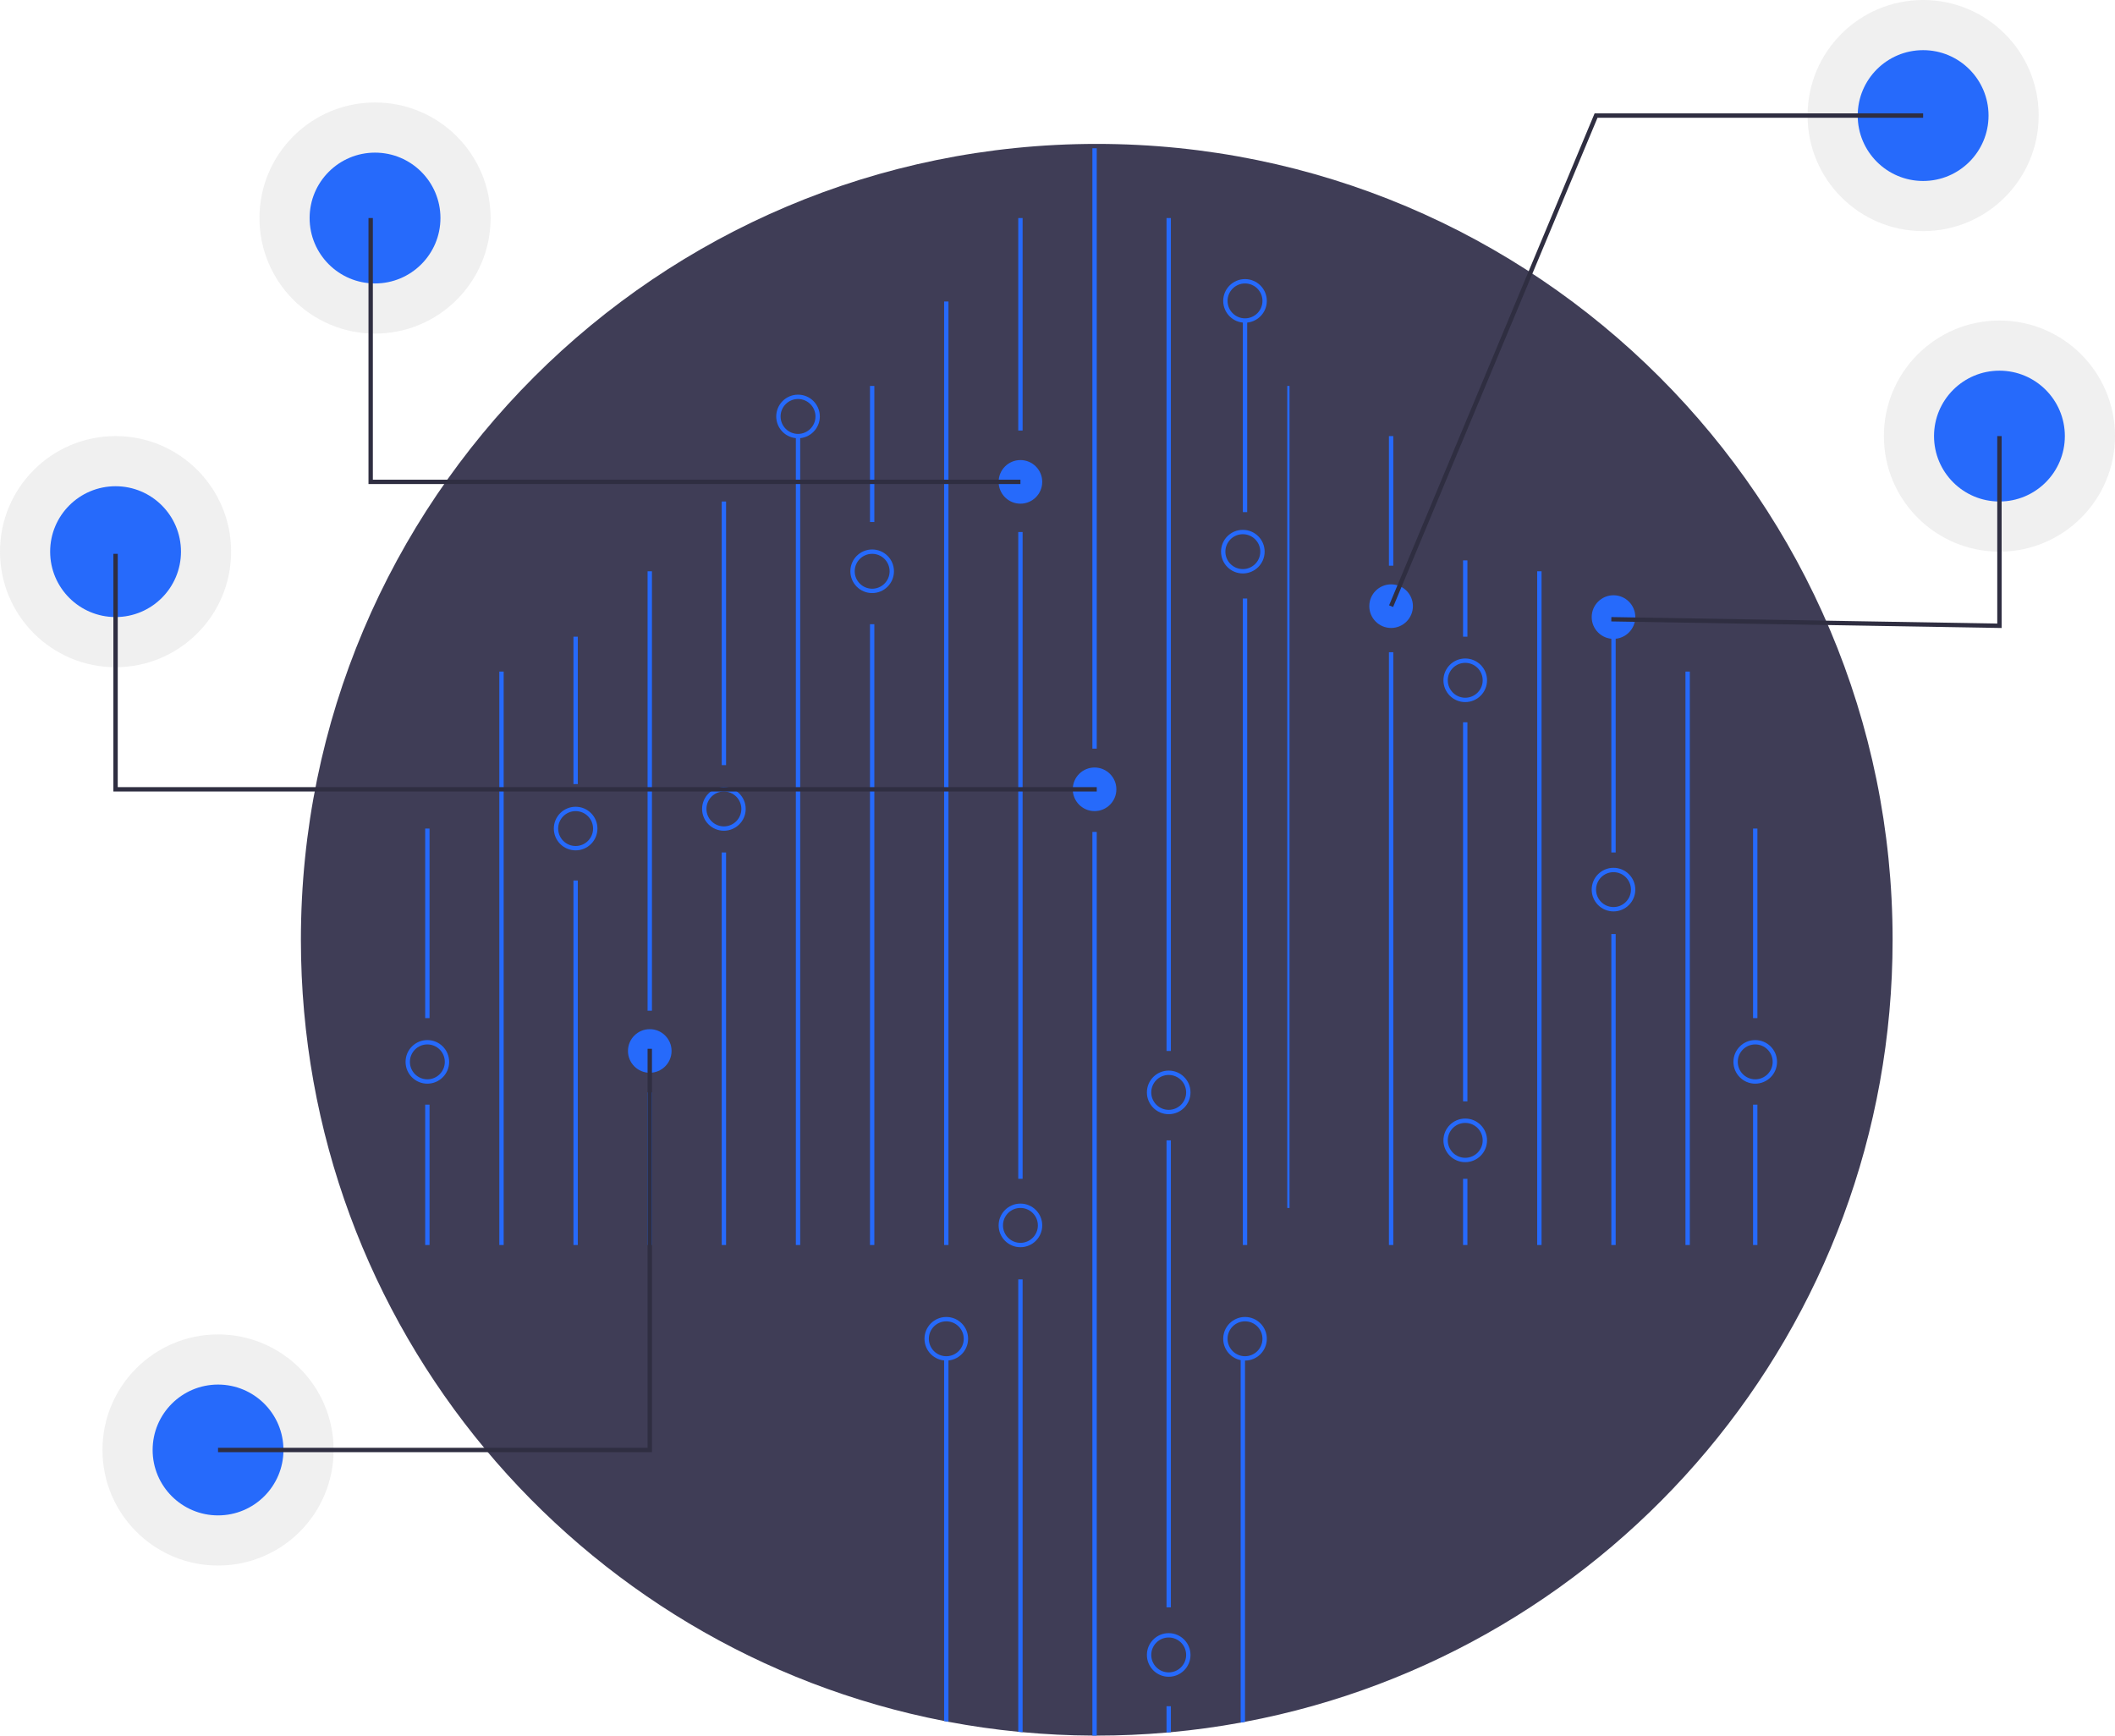
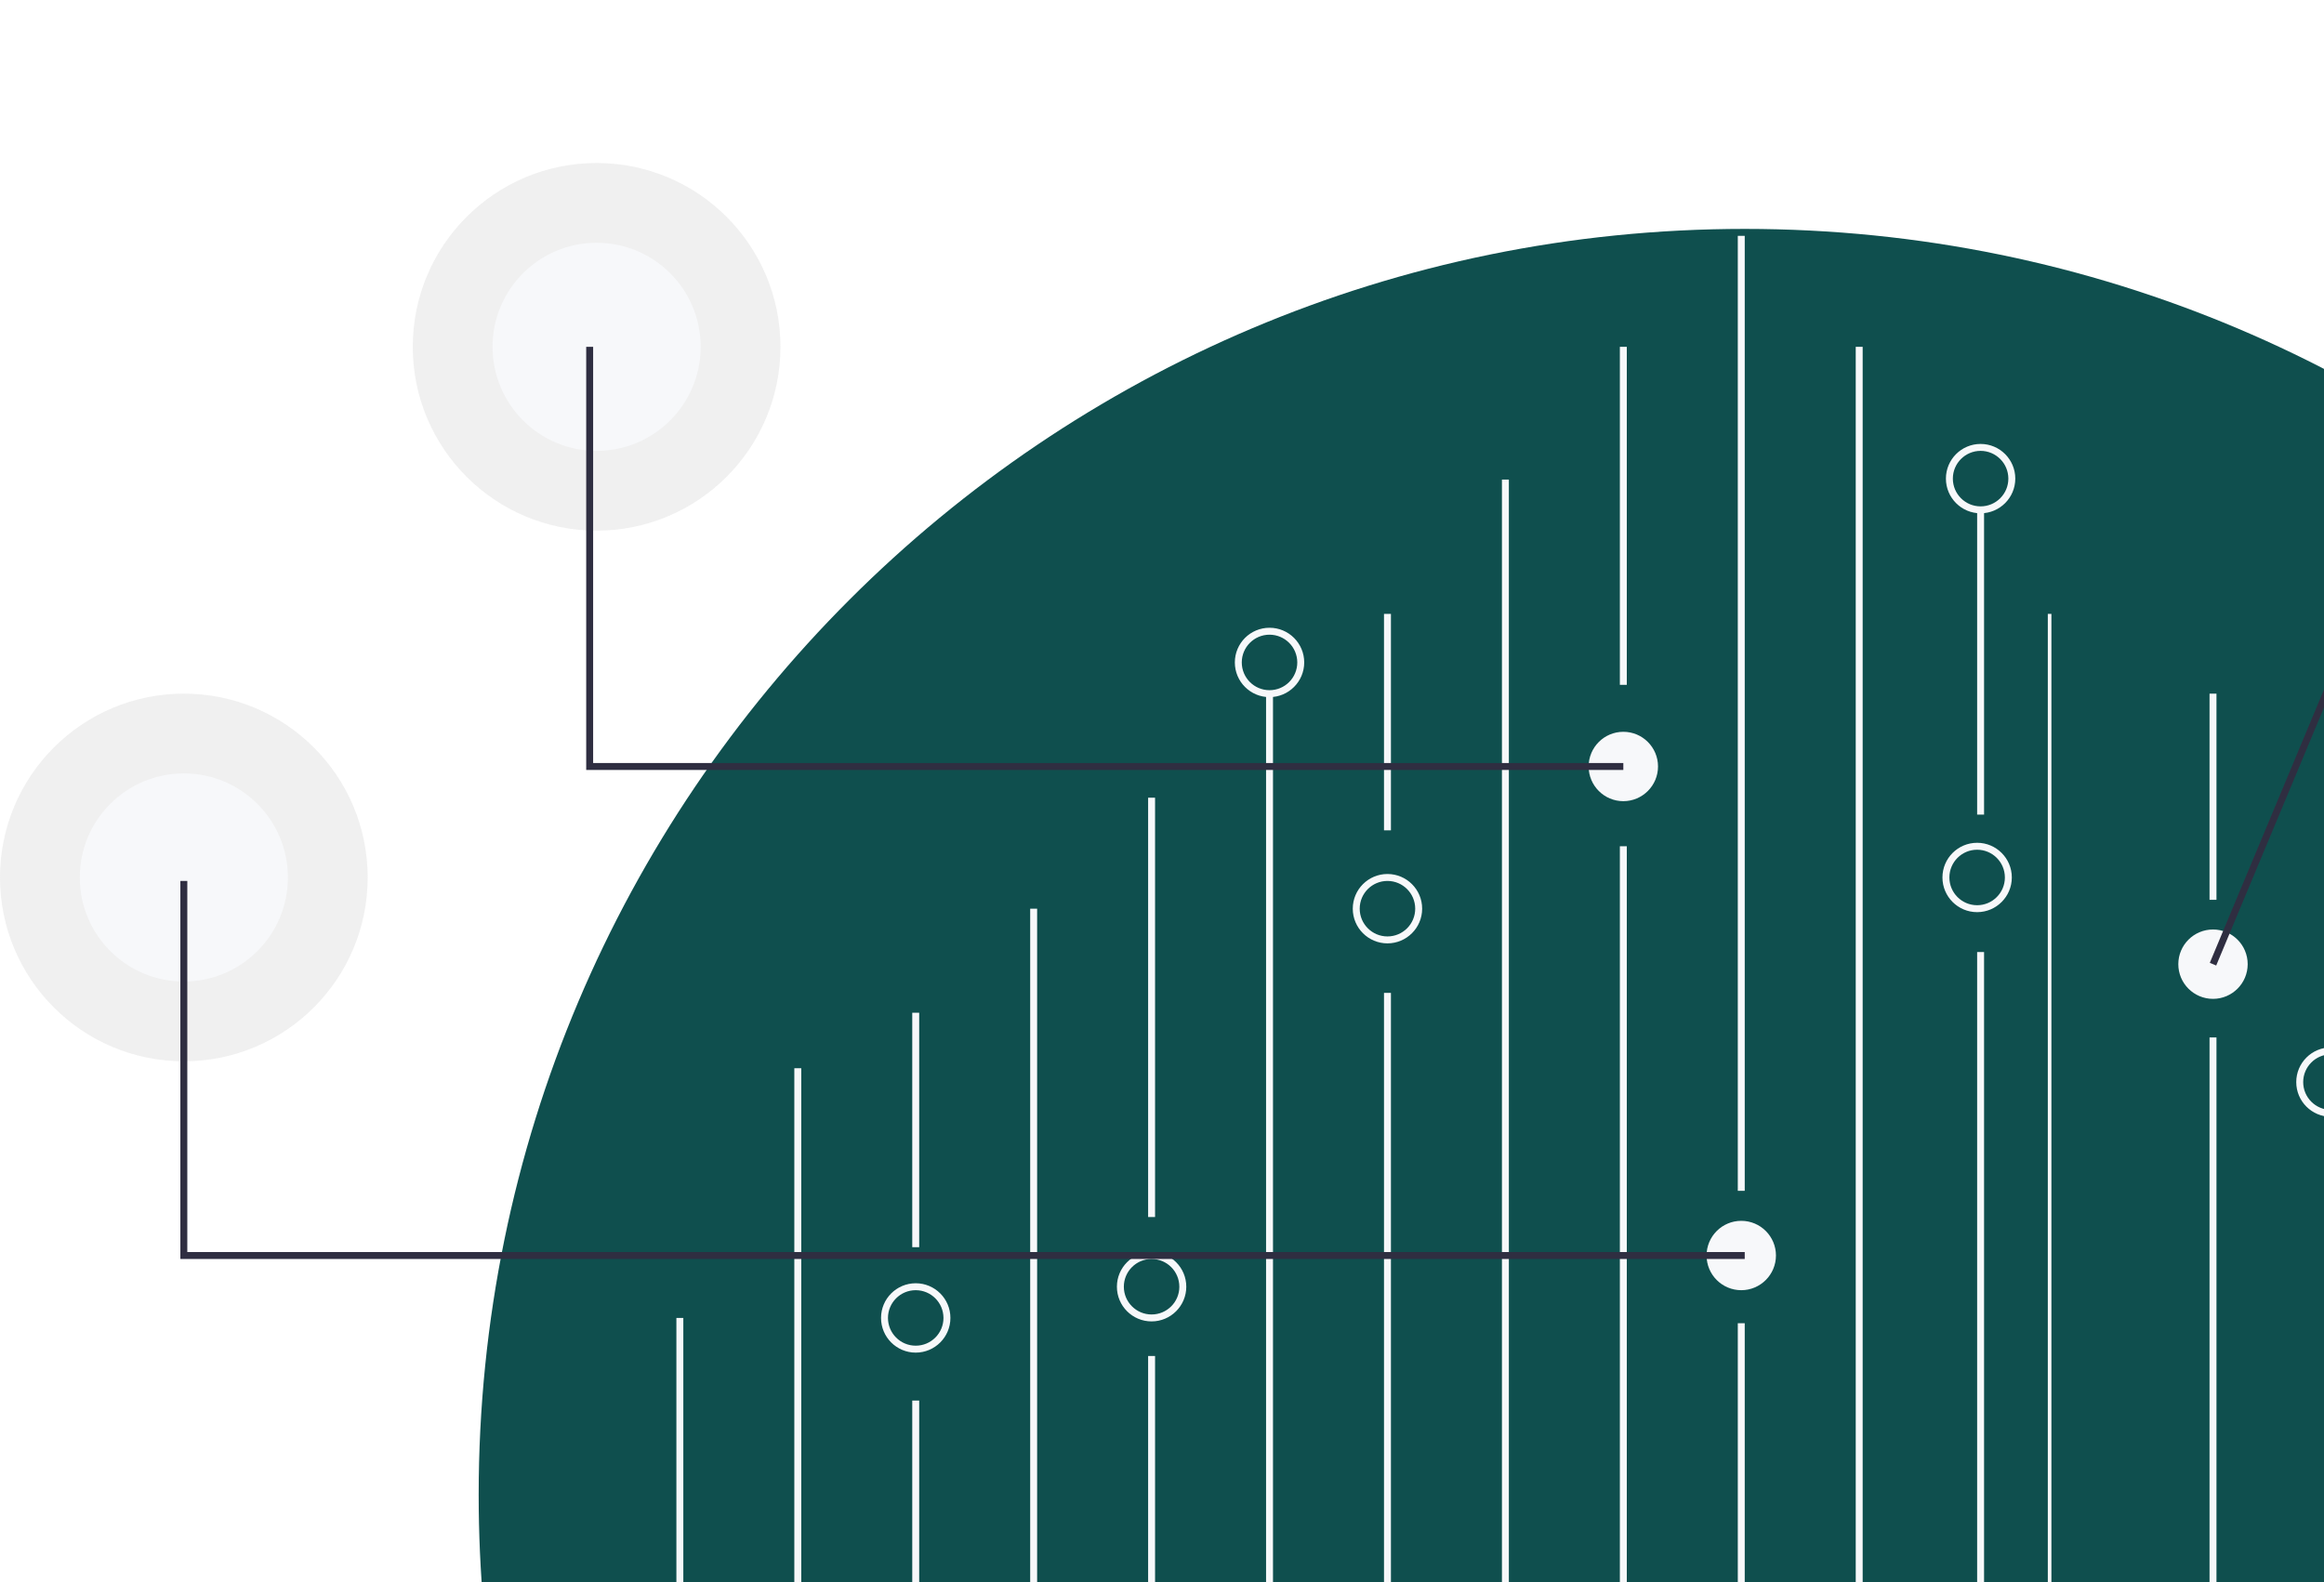
- <svg xmlns="http://www.w3.org/2000/svg" id="f4673761-b724-4a95-a095-d2125482816e" data-name="Layer 1" width="970" height="796" viewBox="0 0 970 796">
+ <svg xmlns="http://www.w3.org/2000/svg" id="f4673761-b724-4a95-a095-d2125482816e" data-name="Layer 1" width="670" height="456" viewBox="0 0 670 456">
  <circle cx="917" cy="200" r="53" fill="#ccc" opacity="0.3" />
-   <circle cx="917" cy="200" r="30" fill="#266afb" />
+   <circle cx="917" cy="200" r="30" fill="#F7F8FA" />
  <circle cx="882" cy="53" r="53" fill="#ccc" opacity="0.3" />
-   <circle cx="882" cy="53" r="30" fill="#266afb" />
+   <circle cx="882" cy="53" r="30" fill="#F7F8FA" />
  <circle cx="53" cy="253" r="53" fill="#ccc" opacity="0.3" />
-   <circle cx="53" cy="253" r="30" fill="#266afb" />
+   <circle cx="53" cy="253" r="30" fill="#F7F8FA" />
  <circle cx="100" cy="665" r="53" fill="#ccc" opacity="0.3" />
-   <circle cx="100" cy="665" r="30" fill="#266afb" />
+   <circle cx="100" cy="665" r="30" fill="#F7F8FA" />
  <circle cx="172" cy="100" r="53" fill="#ccc" opacity="0.3" />
-   <circle cx="172" cy="100" r="30" fill="#266afb" />
-   <path d="M983,483c0,178.34-127.91,326.81-297,358.67-.66.13-1.33.25-2,.37q-15.765,2.895-32,4.39c-.67.07-1.33.13-2,.18q-15.81,1.38-32,1.39c-.67,0-1.33,0-2-.01q-16.17-.075-32-1.56c-.67-.05-1.33-.12-2-.19q-16.215-1.575-32-4.57c-.67-.12-1.34-.25-2-.38C379.9,808.64,253,660.64,253,483c0-201.58,163.42-365,365-365S983,281.42,983,483Z" transform="translate(-115 -52)" fill="#3f3d56" />
-   <rect x="570" y="274.5" width="2" height="296.5" fill="#266afb" />
-   <rect x="570" y="147.402" width="2" height="87.472" fill="#266afb" />
-   <rect x="433" y="138.275" width="2" height="432.725" fill="#266afb" />
-   <rect x="467" y="100" width="2" height="97.457" fill="#266afb" />
-   <rect x="467" y="244" width="2" height="296.638" fill="#266afb" />
-   <path d="M584,638.75V846.43c-.67-.05-1.33-.12-2-.19V638.75Z" transform="translate(-115 -52)" fill="#266afb" />
-   <rect x="501" y="68" width="2" height="275.347" fill="#266afb" />
-   <path d="M618,433.52V848c-.67,0-1.33,0-2-.01V433.52Z" transform="translate(-115 -52)" fill="#266afb" />
-   <rect x="535" y="100" width="2" height="382" fill="#266afb" />
-   <rect x="535" y="523" width="2" height="214.173" fill="#266afb" />
-   <path d="M652,834.53v11.9c-.67.07-1.33.13-2,.18V834.53Z" transform="translate(-115 -52)" fill="#266afb" />
-   <path d="M686,675V841.67c-.66.13-1.33.25-2,.37V675Z" transform="translate(-115 -52)" fill="#266afb" />
-   <path d="M550,675V841.67c-.67-.12-1.34-.25-2-.38V675Z" transform="translate(-115 -52)" fill="#266afb" />
-   <rect x="399" y="177" width="2" height="62.41" fill="#266afb" />
-   <rect x="399" y="286.275" width="2" height="284.725" fill="#266afb" />
-   <rect x="365" y="200" width="2" height="371" fill="#266afb" />
-   <rect x="331" y="230" width="2" height="120.905" fill="#266afb" />
-   <rect x="331" y="390.968" width="2" height="180.032" fill="#266afb" />
-   <rect x="297" y="262" width="2" height="201.536" fill="#266afb" />
-   <rect x="297" y="501" width="2" height="70" fill="#266afb" />
-   <rect x="263" y="292" width="2" height="67.599" fill="#266afb" />
-   <rect x="263" y="403.819" width="2" height="167.181" fill="#266afb" />
-   <rect x="229" y="308" width="2" height="263" fill="#266afb" />
-   <rect x="195" y="380" width="2" height="86.937" fill="#266afb" />
-   <rect x="195" y="506.622" width="2" height="64.378" fill="#266afb" />
-   <rect x="590.375" y="177" width="1.037" height="377" fill="#266afb" />
-   <rect x="637" y="200" width="2" height="59.441" fill="#266afb" />
-   <rect x="637" y="299.126" width="2" height="271.874" fill="#266afb" />
-   <rect x="671" y="257" width="2" height="35" fill="#266afb" />
-   <rect x="671" y="331.252" width="2" height="173.858" fill="#266afb" />
-   <rect x="671" y="540.638" width="2" height="30.362" fill="#266afb" />
-   <rect x="705" y="262" width="2" height="309" fill="#266afb" />
-   <rect x="739" y="292" width="2" height="98.968" fill="#266afb" />
-   <rect x="739" y="428.386" width="2" height="142.614" fill="#266afb" />
-   <rect x="773" y="308" width="2" height="263" fill="#266afb" />
-   <path d="M549,676a10,10,0,1,1,10-10A10.012,10.012,0,0,1,549,676Zm0-18a8,8,0,1,0,8,8A8.009,8.009,0,0,0,549,658Z" transform="translate(-115 -52)" fill="#266afb" />
-   <path d="M583,624a10,10,0,1,1,10-10A10.012,10.012,0,0,1,583,624Zm0-18a8,8,0,1,0,8,8A8.009,8.009,0,0,0,583,606Z" transform="translate(-115 -52)" fill="#266afb" />
-   <path d="M686,676a10,10,0,1,1,10-10A10.012,10.012,0,0,1,686,676Zm0-18a8,8,0,1,0,8,8A8.009,8.009,0,0,0,686,658Z" transform="translate(-115 -52)" fill="#266afb" />
-   <path d="M651,801a10,10,0,1,0,10,10A10.016,10.016,0,0,0,651,801Zm0,18a8,8,0,1,1,8-8A8.011,8.011,0,0,1,651,819Z" transform="translate(-115 -52)" fill="#266afb" />
-   <path d="M651,563a10,10,0,1,1,10-10A10.012,10.012,0,0,1,651,563Zm0-18a8,8,0,1,0,8,8A8.009,8.009,0,0,0,651,545Z" transform="translate(-115 -52)" fill="#266afb" />
-   <path d="M617,424a10,10,0,1,1,10-10A10.011,10.011,0,0,1,617,424Z" transform="translate(-115 -52)" fill="#266afb" />
-   <path d="M685,315a10,10,0,1,1,10-10A10.011,10.011,0,0,1,685,315Zm0-18a8,8,0,1,0,8,8A8.009,8.009,0,0,0,685,297Z" transform="translate(-115 -52)" fill="#266afb" />
-   <path d="M447,433a10,10,0,1,1,10-10A10.011,10.011,0,0,1,447,433Zm0-18a8,8,0,1,0,8,8A8.009,8.009,0,0,0,447,415Z" transform="translate(-115 -52)" fill="#266afb" />
-   <path d="M379,442a10,10,0,1,1,10-10A10.011,10.011,0,0,1,379,442Zm0-18a8,8,0,1,0,8,8A8.009,8.009,0,0,0,379,424Z" transform="translate(-115 -52)" fill="#266afb" />
-   <path d="M413,544a10,10,0,1,1,10-10A10.011,10.011,0,0,1,413,544Z" transform="translate(-115 -52)" fill="#266afb" />
-   <path d="M686,200a10,10,0,1,1,10-10A10.011,10.011,0,0,1,686,200Zm0-18a8,8,0,1,0,8,8A8.009,8.009,0,0,0,686,182Z" transform="translate(-115 -52)" fill="#266afb" />
-   <path d="M515,324a10,10,0,1,1,10-10A10.011,10.011,0,0,1,515,324Zm0-18a8,8,0,1,0,8,8A8.009,8.009,0,0,0,515,306Z" transform="translate(-115 -52)" fill="#266afb" />
-   <path d="M481,253a10,10,0,1,1,10-10A10.011,10.011,0,0,1,481,253Zm0-18a8,8,0,1,0,8,8A8.009,8.009,0,0,0,481,235Z" transform="translate(-115 -52)" fill="#266afb" />
-   <path d="M311,549a10,10,0,1,1,10-10A10.012,10.012,0,0,1,311,549Zm0-18a8,8,0,1,0,8,8A8.009,8.009,0,0,0,311,531Z" transform="translate(-115 -52)" fill="#266afb" />
-   <rect x="804" y="380" width="2" height="86.937" fill="#266afb" />
-   <rect x="804" y="506.622" width="2" height="64.378" fill="#266afb" />
-   <path d="M920,549a10,10,0,1,1,10-10A10.012,10.012,0,0,1,920,549Zm0-18a8,8,0,1,0,8,8A8.009,8.009,0,0,0,920,531Z" transform="translate(-115 -52)" fill="#266afb" />
-   <path d="M855,470a10,10,0,1,1,10-10A10.011,10.011,0,0,1,855,470Zm0-18a8,8,0,1,0,8,8A8.009,8.009,0,0,0,855,452Z" transform="translate(-115 -52)" fill="#266afb" />
-   <path d="M787,585a10,10,0,1,1,10-10A10.012,10.012,0,0,1,787,585Zm0-18a8,8,0,1,0,8,8A8.009,8.009,0,0,0,787,567Z" transform="translate(-115 -52)" fill="#266afb" />
-   <path d="M583,283a10,10,0,1,1,10-10A10.011,10.011,0,0,1,583,283Z" transform="translate(-115 -52)" fill="#266afb" />
-   <path d="M787,374a10,10,0,1,1,10-10A10.011,10.011,0,0,1,787,374Zm0-18a8,8,0,1,0,8,8A8.009,8.009,0,0,0,787,356Z" transform="translate(-115 -52)" fill="#266afb" />
-   <path d="M855,345a10,10,0,1,1,10-10A10.011,10.011,0,0,1,855,345Z" transform="translate(-115 -52)" fill="#266afb" />
-   <path d="M753,340a10,10,0,1,1,10-10A10.011,10.011,0,0,1,753,340Z" transform="translate(-115 -52)" fill="#266afb" />
+   <circle cx="172" cy="100" r="30" fill="#F7F8FA" />
+   <path d="M983,483c0,178.34-127.91,326.81-297,358.67-.66.13-1.33.25-2,.37q-15.765,2.895-32,4.39c-.67.07-1.33.13-2,.18q-15.81,1.38-32,1.39c-.67,0-1.33,0-2-.01q-16.17-.075-32-1.56c-.67-.05-1.33-.12-2-.19q-16.215-1.575-32-4.57c-.67-.12-1.34-.25-2-.38C379.9,808.64,253,660.64,253,483c0-201.58,163.42-365,365-365S983,281.42,983,483Z" transform="translate(-115 -52)" fill="#0F4F4E" />
+   <rect x="570" y="274.5" width="2" height="296.5" fill="#F7F8FA" />
+   <rect x="570" y="147.402" width="2" height="87.472" fill="#F7F8FA" />
+   <rect x="433" y="138.275" width="2" height="432.725" fill="#F7F8FA" />
+   <rect x="467" y="100" width="2" height="97.457" fill="#F7F8FA" />
+   <rect x="467" y="244" width="2" height="296.638" fill="#F7F8FA" />
+   <path d="M584,638.75V846.43c-.67-.05-1.33-.12-2-.19V638.75Z" transform="translate(-115 -52)" fill="#F7F8FA" />
+   <rect x="501" y="68" width="2" height="275.347" fill="#F7F8FA" />
+   <path d="M618,433.52V848c-.67,0-1.33,0-2-.01V433.52Z" transform="translate(-115 -52)" fill="#F7F8FA" />
+   <rect x="535" y="100" width="2" height="382" fill="#F7F8FA" />
+   <rect x="535" y="523" width="2" height="214.173" fill="#F7F8FA" />
+   <path d="M652,834.53v11.9c-.67.07-1.33.13-2,.18V834.53Z" transform="translate(-115 -52)" fill="#F7F8FA" />
+   <path d="M686,675V841.67c-.66.13-1.33.25-2,.37V675Z" transform="translate(-115 -52)" fill="#F7F8FA" />
+   <path d="M550,675V841.67c-.67-.12-1.34-.25-2-.38V675Z" transform="translate(-115 -52)" fill="#F7F8FA" />
+   <rect x="399" y="177" width="2" height="62.41" fill="#F7F8FA" />
+   <rect x="399" y="286.275" width="2" height="284.725" fill="#F7F8FA" />
+   <rect x="365" y="200" width="2" height="371" fill="#F7F8FA" />
+   <rect x="331" y="230" width="2" height="120.905" fill="#F7F8FA" />
+   <rect x="331" y="390.968" width="2" height="180.032" fill="#F7F8FA" />
+   <rect x="297" y="262" width="2" height="201.536" fill="#F7F8FA" />
+   <rect x="297" y="501" width="2" height="70" fill="#F7F8FA" />
+   <rect x="263" y="292" width="2" height="67.599" fill="#F7F8FA" />
+   <rect x="263" y="403.819" width="2" height="167.181" fill="#F7F8FA" />
+   <rect x="229" y="308" width="2" height="263" fill="#F7F8FA" />
+   <rect x="195" y="380" width="2" height="86.937" fill="#F7F8FA" />
+   <rect x="195" y="506.622" width="2" height="64.378" fill="#F7F8FA" />
+   <rect x="590.375" y="177" width="1.037" height="377" fill="#F7F8FA" />
+   <rect x="637" y="200" width="2" height="59.441" fill="#F7F8FA" />
+   <rect x="637" y="299.126" width="2" height="271.874" fill="#F7F8FA" />
+   <rect x="671" y="257" width="2" height="35" fill="#F7F8FA" />
+   <rect x="671" y="331.252" width="2" height="173.858" fill="#F7F8FA" />
+   <rect x="671" y="540.638" width="2" height="30.362" fill="#F7F8FA" />
+   <rect x="705" y="262" width="2" height="309" fill="#F7F8FA" />
+   <rect x="739" y="292" width="2" height="98.968" fill="#F7F8FA" />
+   <rect x="739" y="428.386" width="2" height="142.614" fill="#F7F8FA" />
+   <rect x="773" y="308" width="2" height="263" fill="#F7F8FA" />
+   <path d="M549,676a10,10,0,1,1,10-10A10.012,10.012,0,0,1,549,676Zm0-18a8,8,0,1,0,8,8A8.009,8.009,0,0,0,549,658Z" transform="translate(-115 -52)" fill="#F7F8FA" />
+   <path d="M583,624a10,10,0,1,1,10-10A10.012,10.012,0,0,1,583,624Zm0-18a8,8,0,1,0,8,8A8.009,8.009,0,0,0,583,606Z" transform="translate(-115 -52)" fill="#F7F8FA" />
+   <path d="M686,676a10,10,0,1,1,10-10A10.012,10.012,0,0,1,686,676Zm0-18a8,8,0,1,0,8,8A8.009,8.009,0,0,0,686,658Z" transform="translate(-115 -52)" fill="#F7F8FA" />
+   <path d="M651,801a10,10,0,1,0,10,10A10.016,10.016,0,0,0,651,801Zm0,18a8,8,0,1,1,8-8A8.011,8.011,0,0,1,651,819Z" transform="translate(-115 -52)" fill="#F7F8FA" />
+   <path d="M651,563a10,10,0,1,1,10-10A10.012,10.012,0,0,1,651,563Zm0-18a8,8,0,1,0,8,8A8.009,8.009,0,0,0,651,545Z" transform="translate(-115 -52)" fill="#F7F8FA" />
+   <path d="M617,424a10,10,0,1,1,10-10A10.011,10.011,0,0,1,617,424Z" transform="translate(-115 -52)" fill="#F7F8FA" />
+   <path d="M685,315a10,10,0,1,1,10-10A10.011,10.011,0,0,1,685,315Zm0-18a8,8,0,1,0,8,8A8.009,8.009,0,0,0,685,297Z" transform="translate(-115 -52)" fill="#F7F8FA" />
+   <path d="M447,433a10,10,0,1,1,10-10A10.011,10.011,0,0,1,447,433Zm0-18a8,8,0,1,0,8,8A8.009,8.009,0,0,0,447,415Z" transform="translate(-115 -52)" fill="#F7F8FA" />
+   <path d="M379,442a10,10,0,1,1,10-10A10.011,10.011,0,0,1,379,442Zm0-18a8,8,0,1,0,8,8A8.009,8.009,0,0,0,379,424Z" transform="translate(-115 -52)" fill="#F7F8FA" />
+   <path d="M413,544a10,10,0,1,1,10-10A10.011,10.011,0,0,1,413,544Z" transform="translate(-115 -52)" fill="#F7F8FA" />
+   <path d="M686,200a10,10,0,1,1,10-10A10.011,10.011,0,0,1,686,200Zm0-18a8,8,0,1,0,8,8A8.009,8.009,0,0,0,686,182Z" transform="translate(-115 -52)" fill="#F7F8FA" />
+   <path d="M515,324a10,10,0,1,1,10-10A10.011,10.011,0,0,1,515,324Zm0-18a8,8,0,1,0,8,8A8.009,8.009,0,0,0,515,306Z" transform="translate(-115 -52)" fill="#F7F8FA" />
+   <path d="M481,253a10,10,0,1,1,10-10A10.011,10.011,0,0,1,481,253Zm0-18a8,8,0,1,0,8,8A8.009,8.009,0,0,0,481,235Z" transform="translate(-115 -52)" fill="#F7F8FA" />
+   <path d="M311,549a10,10,0,1,1,10-10A10.012,10.012,0,0,1,311,549Zm0-18a8,8,0,1,0,8,8A8.009,8.009,0,0,0,311,531Z" transform="translate(-115 -52)" fill="#F7F8FA" />
+   <rect x="804" y="380" width="2" height="86.937" fill="#F7F8FA" />
+   <rect x="804" y="506.622" width="2" height="64.378" fill="#F7F8FA" />
+   <path d="M920,549a10,10,0,1,1,10-10A10.012,10.012,0,0,1,920,549Zm0-18a8,8,0,1,0,8,8A8.009,8.009,0,0,0,920,531Z" transform="translate(-115 -52)" fill="#F7F8FA" />
+   <path d="M855,470a10,10,0,1,1,10-10A10.011,10.011,0,0,1,855,470Zm0-18a8,8,0,1,0,8,8A8.009,8.009,0,0,0,855,452Z" transform="translate(-115 -52)" fill="#F7F8FA" />
+   <path d="M787,585a10,10,0,1,1,10-10A10.012,10.012,0,0,1,787,585Zm0-18a8,8,0,1,0,8,8A8.009,8.009,0,0,0,787,567Z" transform="translate(-115 -52)" fill="#F7F8FA" />
+   <path d="M583,283a10,10,0,1,1,10-10A10.011,10.011,0,0,1,583,283Z" transform="translate(-115 -52)" fill="#F7F8FA" />
+   <path d="M787,374a10,10,0,1,1,10-10A10.011,10.011,0,0,1,787,374Zm0-18a8,8,0,1,0,8,8A8.009,8.009,0,0,0,787,356Z" transform="translate(-115 -52)" fill="#F7F8FA" />
+   <path d="M855,345a10,10,0,1,1,10-10A10.011,10.011,0,0,1,855,345Z" transform="translate(-115 -52)" fill="#F7F8FA" />
+   <path d="M753,340a10,10,0,1,1,10-10A10.011,10.011,0,0,1,753,340Z" transform="translate(-115 -52)" fill="#F7F8FA" />
  <polygon points="918 288.017 738.983 285 739.017 283 916 285.983 916 200 918 200 918 288.017" fill="#2f2e41" />
  <polygon points="638.923 278.386 637.077 277.614 731.334 52 882 52 882 54 732.666 54 638.923 278.386" fill="#2f2e41" />
  <polygon points="503 363 52 363 52 254 54 254 54 361 503 361 503 363" fill="#2f2e41" />
  <polygon points="468 222 169 222 169 100 171 100 171 220 468 220 468 222" fill="#2f2e41" />
  <polygon points="299 666 100 666 100 664 297 664 297 481 299 481 299 666" fill="#2f2e41" />
</svg>
